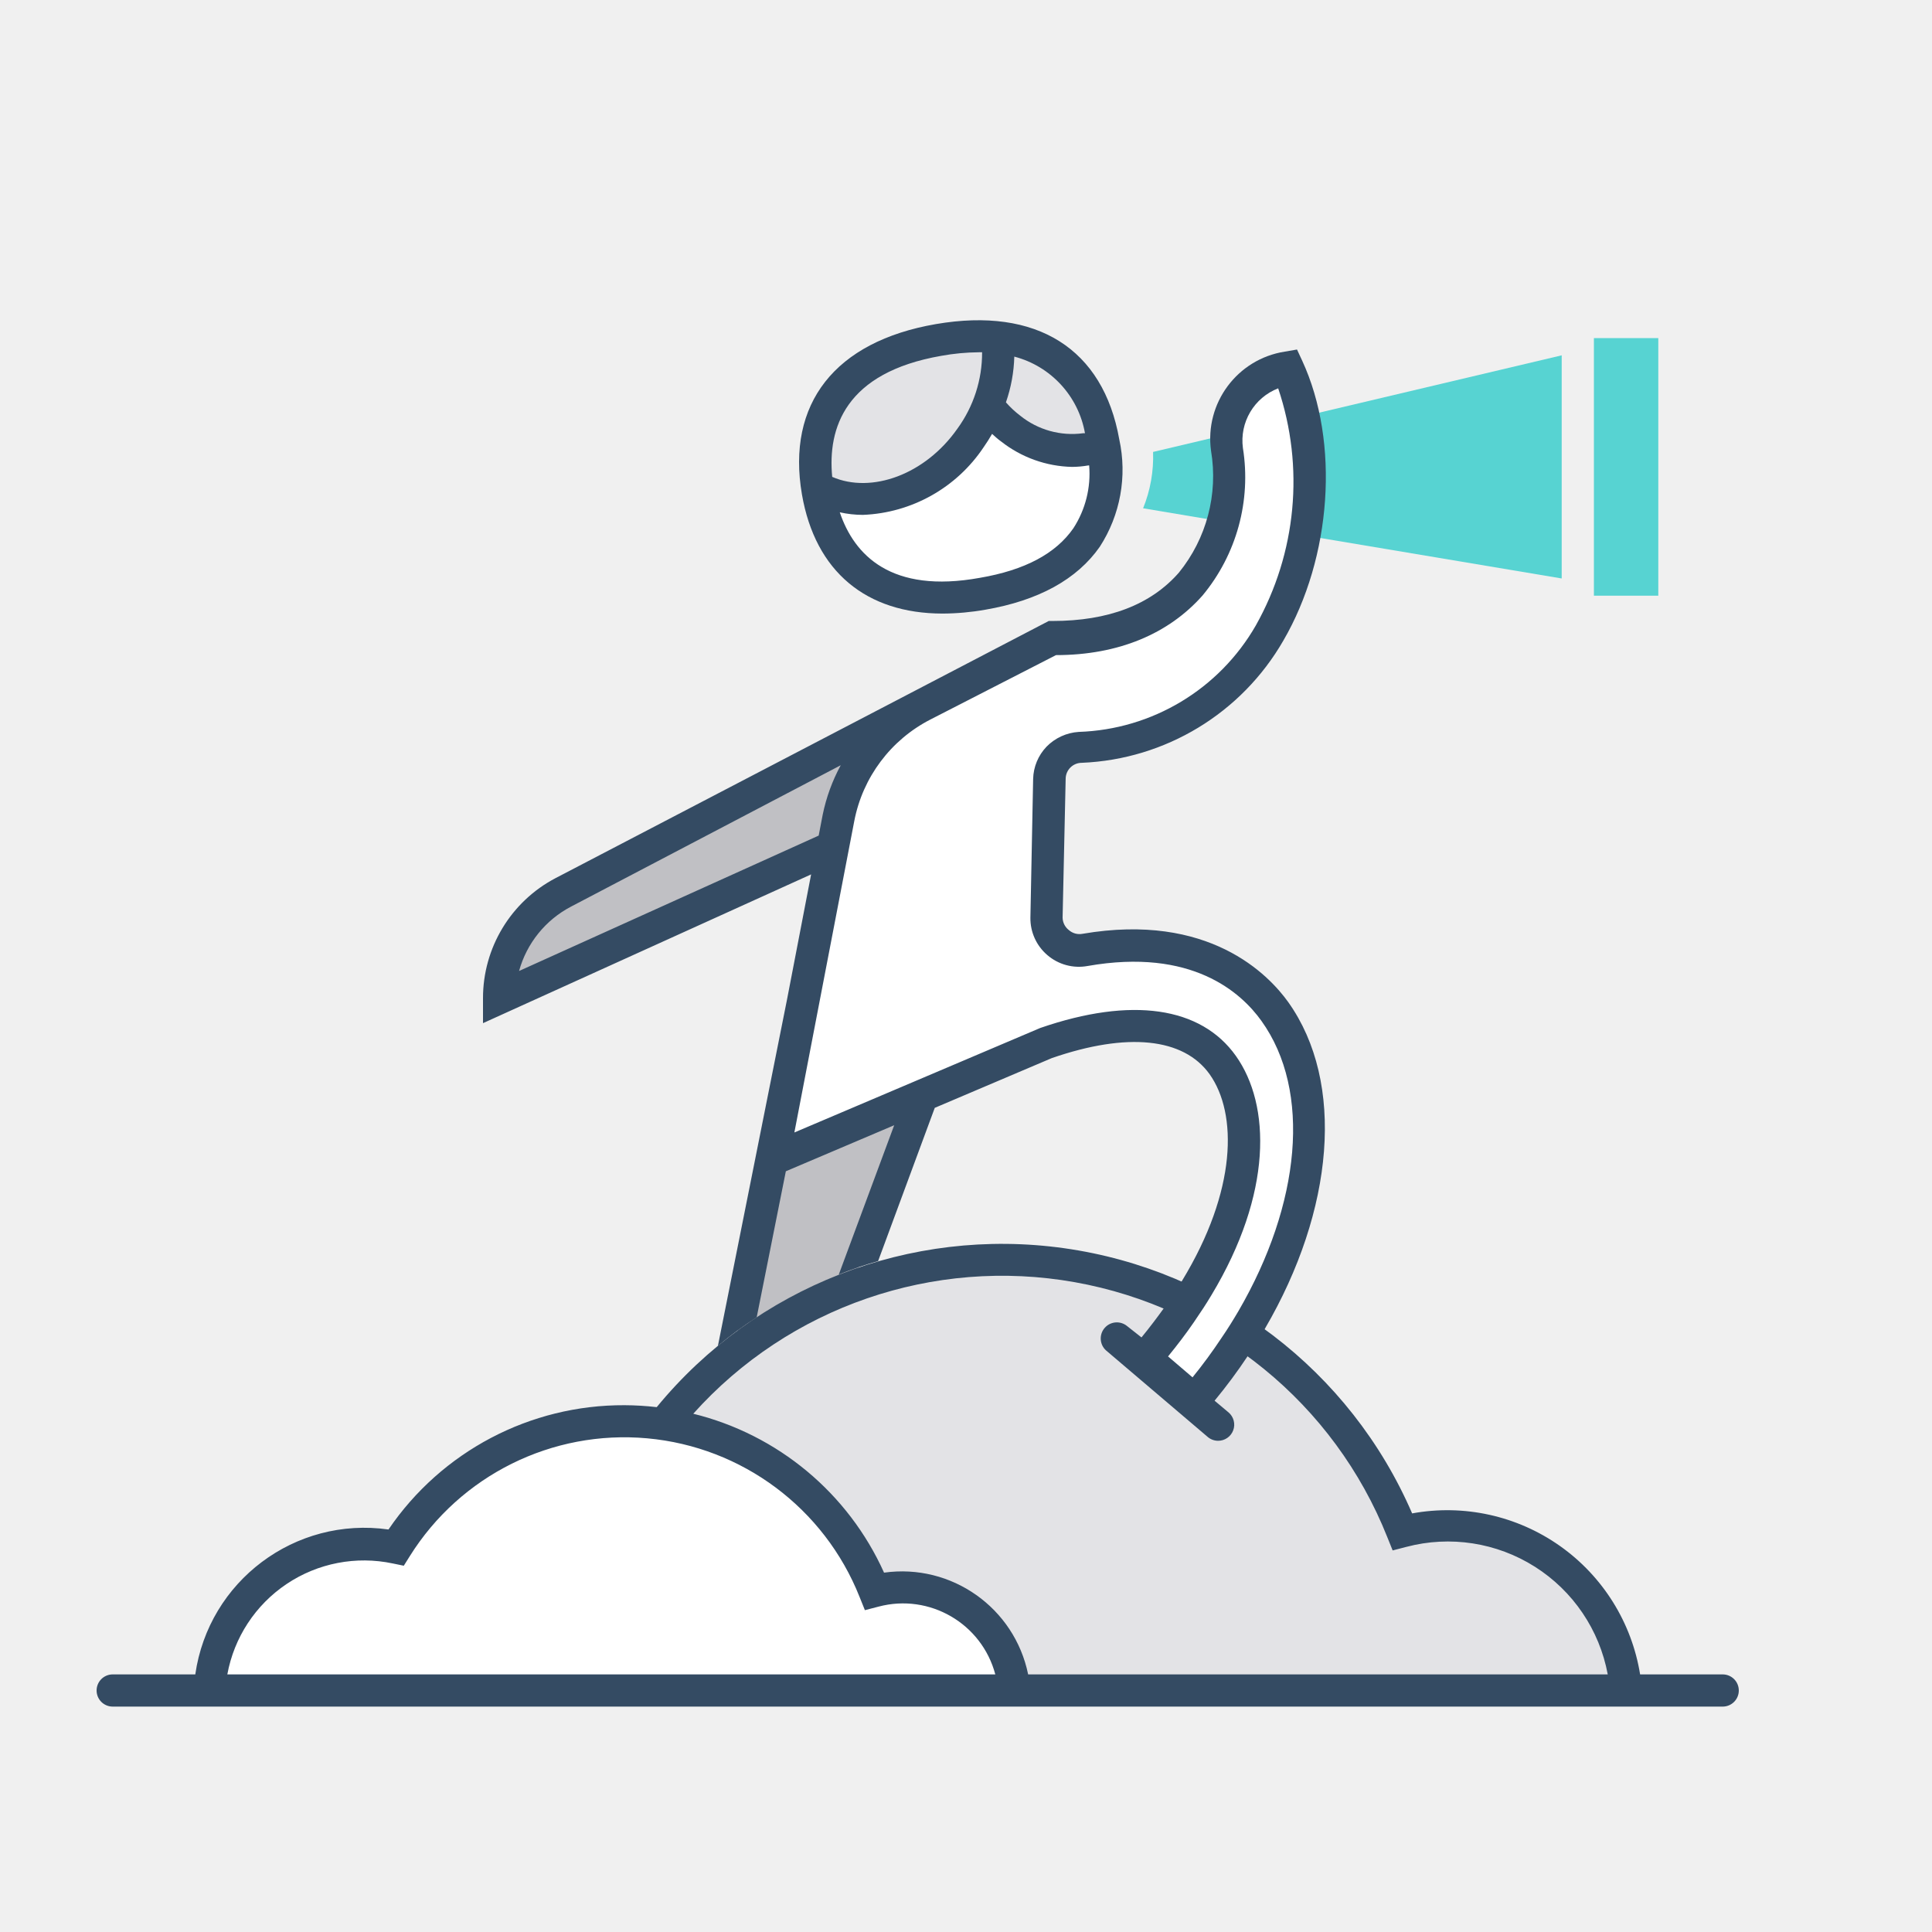
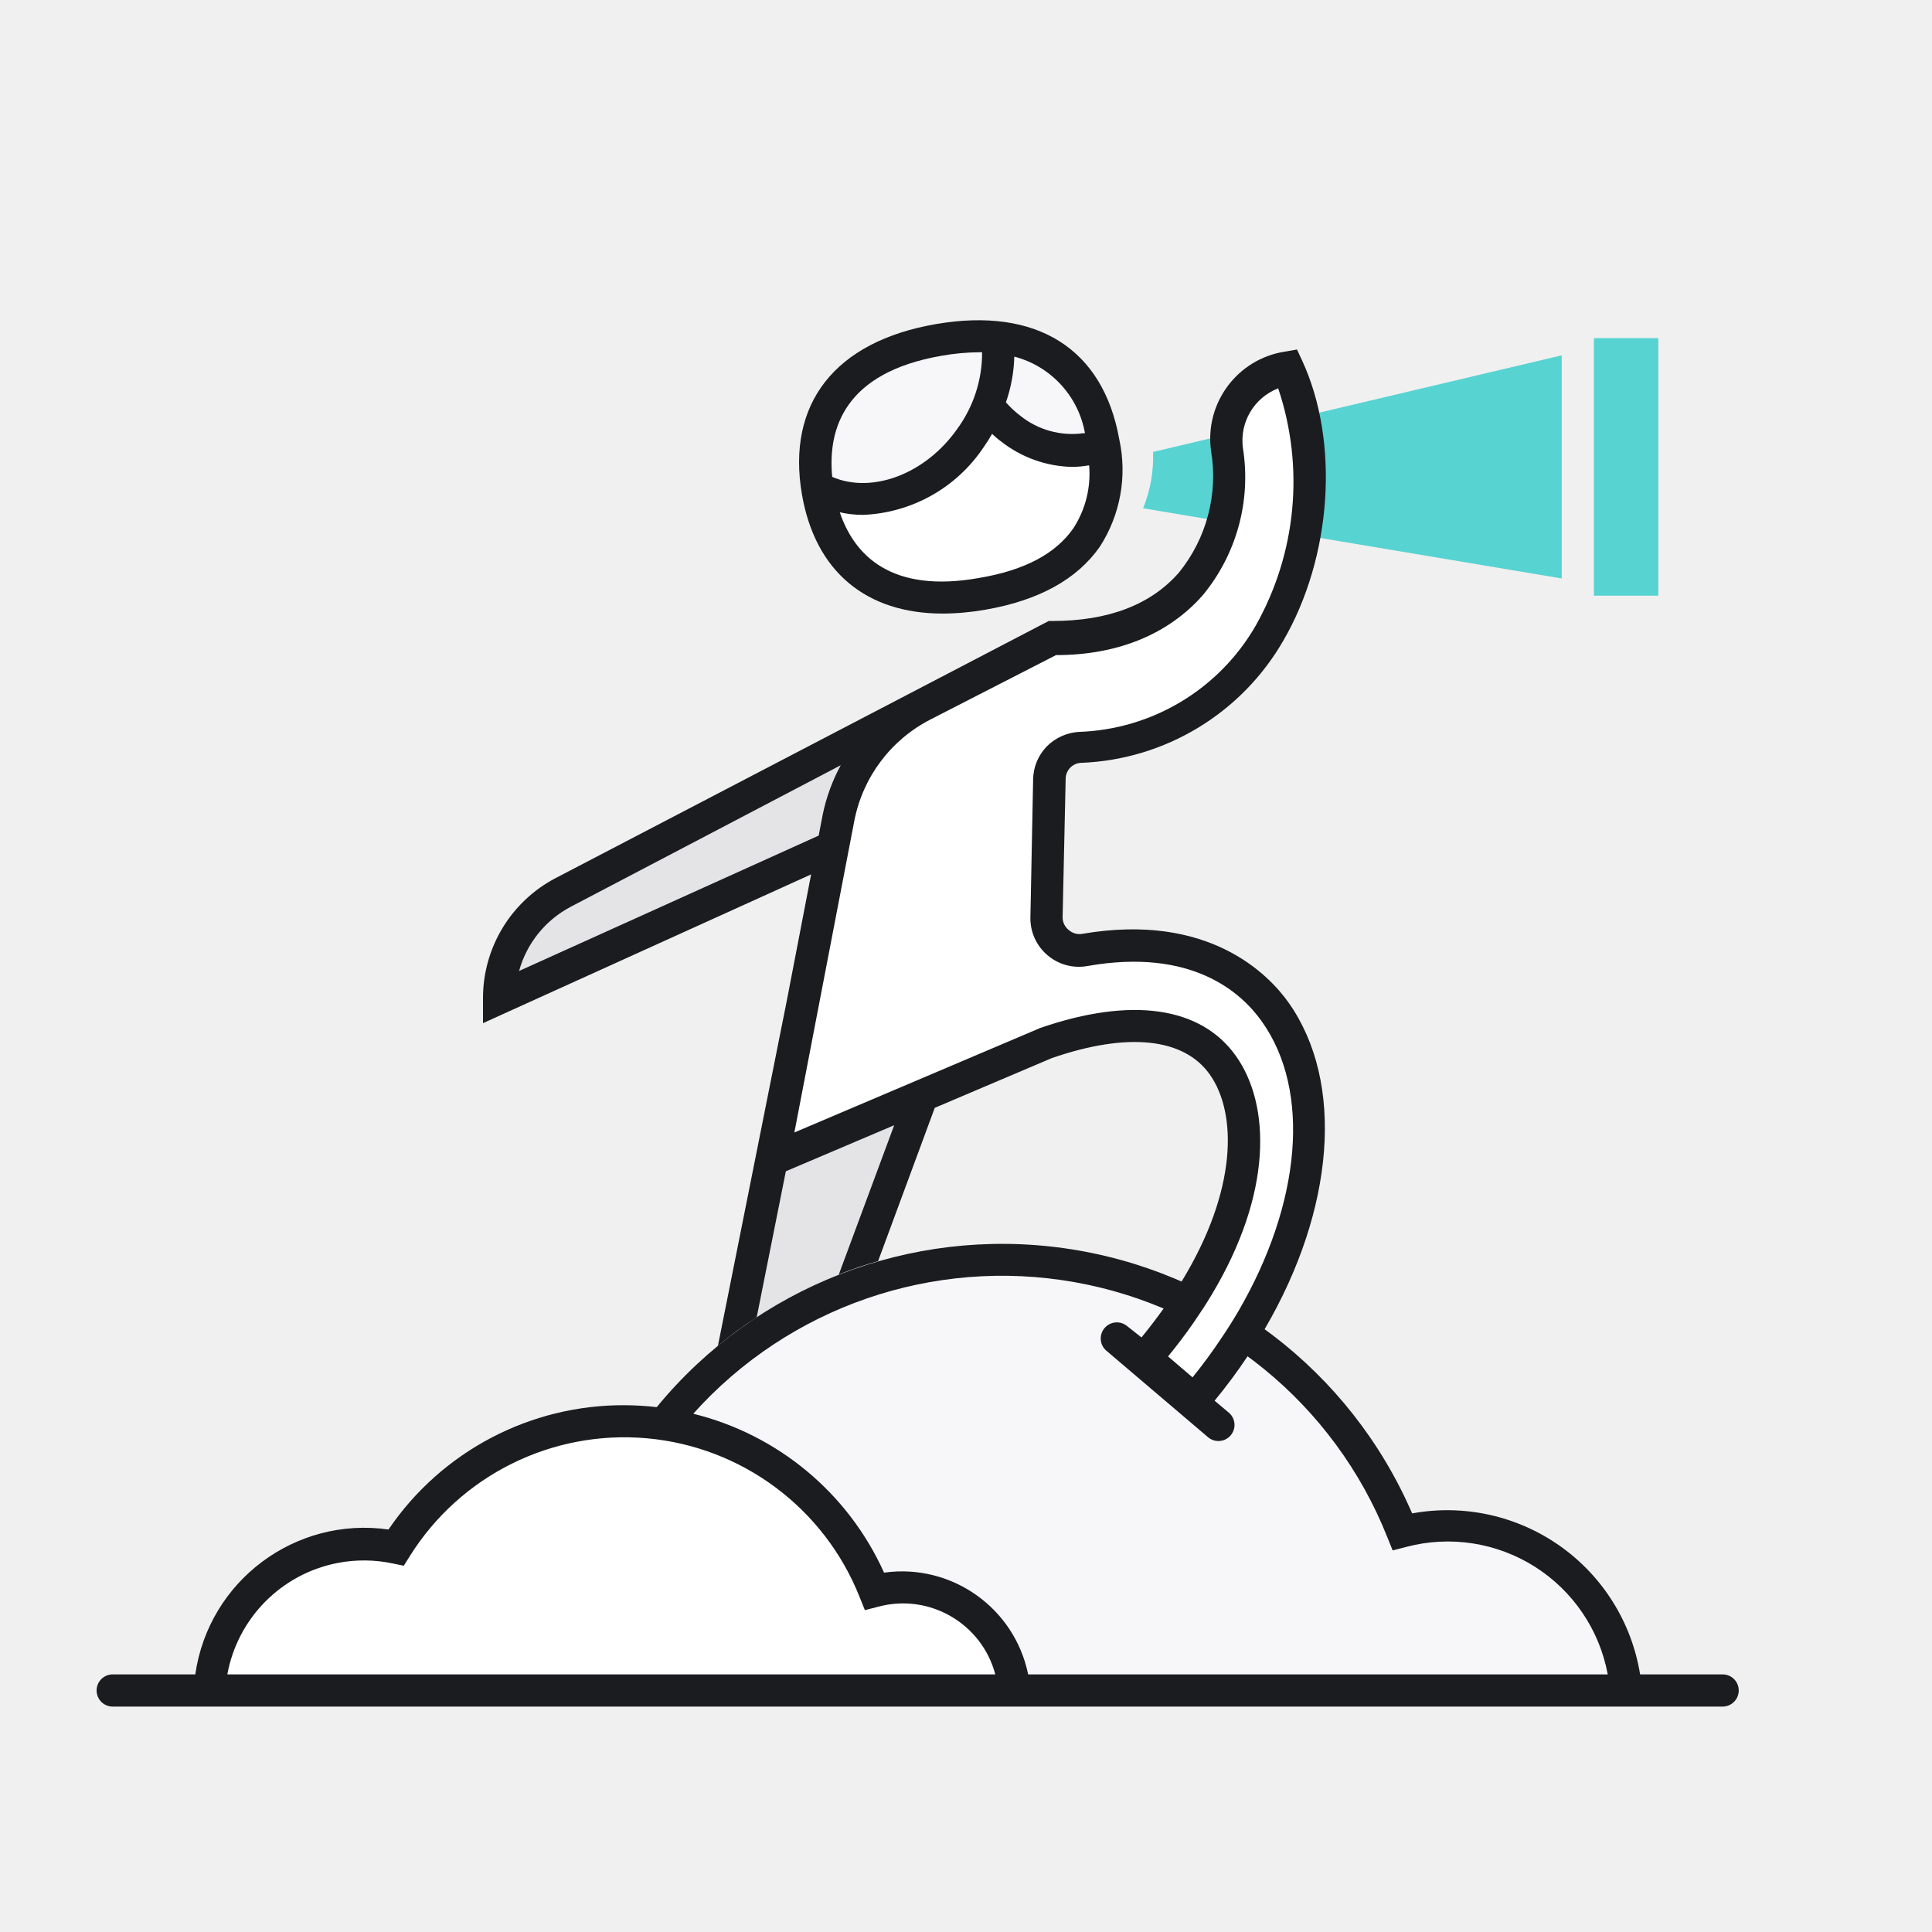
- <svg xmlns="http://www.w3.org/2000/svg" width="120" height="120" viewBox="0 0 120 120">
-   <g id="bounding">
-     <polyline points="0 0 120 0 120 120 0 120" fill="none" />
-   </g>
-   <g id="illu">
-     <path d="M68.39,27.49c-.86-5-4.54-7.3-10.09-6.34s-8.23,4.38-7.37,9.37c.74,4.25,3.51,6.56,7.74,6.56A13.8,13.8,0,0,0,61,36.86c2.93-.51,5.05-1.67,6.3-3.46A7.8,7.8,0,0,0,68.39,27.49Z" fill="#fff" />
-     <path d="M68.53,27.46c-.6-3.44-2.61-6.09-6.61-6.51h0a13.19,13.19,0,0,0-3.62.16C52,22.21,50.14,26,50.76,30.24c2.91,1.72,7.08.43,9.52-3a9.66,9.66,0,0,0,1.08-2,7.27,7.27,0,0,0,1.42,1.44,5.73,5.73,0,0,0,5.77.92Z" fill="#e3e3e6" />
-     <path d="M31,62,59.61,49,57.2,43.77,35,55.43A7.42,7.42,0,0,0,31,62Z" fill="#c0c0c4" />
-     <polygon points="49.89 62.18 44.64 88.49 49.89 88 58.67 64.28 49.89 62.18" fill="#c0c0c4" />
-     <path d="M101,105a11.1,11.1,0,0,0-13.89-9.89,26.76,26.76,0,0,0-47.54-4.3A15.4,15.4,0,0,0,21,105Z" fill="#e3e3e6" />
-     <path d="M63,105a6.94,6.94,0,0,0-8.68-6.18A16.72,16.72,0,0,0,24.6,96.13,9.62,9.62,0,0,0,13,105Z" fill="#fff" />
-     <path d="M71,31.57l26,4.36V22.07l-25.38,6A8.51,8.51,0,0,1,71,31.57Z" fill="#57d3d2" />
-     <rect x="99" y="21" width="4" height="16" fill="#57d3d2" />
-     <path d="M107,104h-5.13A12.13,12.13,0,0,0,87.71,94,27.75,27.75,0,0,0,40.79,87.4a18,18,0,0,0-2-.12A17.63,17.63,0,0,0,24.13,95a10.61,10.61,0,0,0-12,9H7a1,1,0,0,0,0,2H107a1,1,0,0,0,0-2Zm-92.88,0A8.63,8.63,0,0,1,24.4,97.11l.68.14.37-.59a15.72,15.72,0,0,1,27.94,2.53l.33.82.85-.22A5.93,5.93,0,0,1,61.82,104Zm49.74,0a8,8,0,0,0-8.95-6.32,17.61,17.61,0,0,0-11.85-9.87,25.75,25.75,0,0,1,43.11,7.67l.33.82.85-.22A10.1,10.1,0,0,1,99.86,104Z" fill="#344b63" />
-     <path d="M67.12,46.46C80.44,45.53,83.58,30.7,80,22.9h0a4.52,4.52,0,0,0-3.76,5c.72,5.3-2,11.72-10.86,11.72l-8,4.11a10,10,0,0,0-5.26,7L48,72l17-7.23c5.16-1.78,9-1.31,10.95,1.39,2.62,3.68,1.54,10.87-4.79,18.2l3,2.62c7.05-8.17,9.17-18.32,5-24.14C78,61.09,74.56,57.77,67.41,59A2,2,0,0,1,65,57l.18-8.61A2,2,0,0,1,67.12,46.46Z" fill="#fff" />
-     <path d="M67.24,58a1,1,0,0,1-.85-.23A1,1,0,0,1,66,57l.19-8.62a1,1,0,0,1,1-1,15.17,15.17,0,0,0,12.52-7.59c3-5.16,3.52-12.31,1.17-17.39l-.32-.69-.76.13a5.48,5.48,0,0,0-4.58,6.16,9.51,9.51,0,0,1-2,7.57c-1.75,2-4.39,3-7.84,3h-.24L34.51,54.54A8.41,8.41,0,0,0,30,62v1.55l20.38-9.24-1.5,7.79L44.59,83.6A22.54,22.54,0,0,1,47,81.82l1.81-9.07,6.73-2.86L52.1,79.16a23.37,23.37,0,0,1,2.44-.83l3.52-9.52,7.27-3.09c4.69-1.62,8.18-1.26,9.8,1,1.74,2.45,1.7,7.23-1.71,12.83-.34.56-.71,1.12-1.12,1.69s-.89,1.21-1.4,1.83L70,82.36a1,1,0,0,0-1.31,1.51L75,89.24a1,1,0,0,0,.65.25,1,1,0,0,0,.66-1.76L75.44,87a33.49,33.49,0,0,0,2.07-2.79c.38-.56.73-1.12,1.06-1.69,4.29-7.35,5-15.27,1.45-20.27C78.79,60.53,75.08,56.66,67.24,58Zm-35,2.31a6.45,6.45,0,0,1,3.23-4l16.75-8.78A11.11,11.11,0,0,0,51.1,50.6l-.25,1.3ZM76.93,81.42c-.33.56-.68,1.13-1.06,1.68-.55.83-1.15,1.65-1.8,2.45l-1.52-1.3c.58-.71,1.12-1.42,1.6-2.12s.76-1.13,1.09-1.68c3.81-6.33,3.69-11.82,1.52-14.87s-6.47-3.69-12.15-1.73L49.34,70.34,53.06,51a9,9,0,0,1,4.73-6.31l7.8-4c3.89,0,7-1.33,9.1-3.7a11.5,11.5,0,0,0,2.51-9.16,3.48,3.48,0,0,1,2.19-3.71A18.2,18.2,0,0,1,78,38.85,13.18,13.18,0,0,1,67,45.46a3.07,3.07,0,0,0-2,.92,3,3,0,0,0-.83,2L64,57a3,3,0,0,0,1.05,2.32,3,3,0,0,0,2.5.68c6.48-1.14,9.54,1.65,10.8,3.41C81.48,67.77,80.78,74.79,76.93,81.42Z" fill="#344b63" />
-     <path d="M69.52,27.29c-1-5.63-5.12-8.24-11.39-7.16s-9.29,4.94-8.32,10.58c.83,4.8,4,7.4,8.74,7.4a15.58,15.58,0,0,0,2.65-.24c3.31-.57,5.7-1.89,7.11-3.91A8.81,8.81,0,0,0,69.52,27.29Zm-2.13-.38-.12,0a5.13,5.13,0,0,1-3.9-1.09,6,6,0,0,1-.89-.83A9.38,9.38,0,0,0,63,22.15,6,6,0,0,1,67.39,26.91ZM58.47,22.1a13.69,13.69,0,0,1,2.33-.22H61a8,8,0,0,1-1.53,4.74c-2,2.86-5.34,4.06-7.78,3C51.4,26.6,52.48,23.14,58.47,22.1Zm8.2,10.71c-1.09,1.57-3,2.6-5.81,3.08-5.51,1-7.8-1.41-8.7-4.07a6.6,6.6,0,0,0,1.44.16,9.46,9.46,0,0,0,7.5-4.21q.28-.4.52-.82c.18.16.36.33.56.47A7.39,7.39,0,0,0,66.59,29a6.06,6.06,0,0,0,1-.09l.06,0A6.22,6.22,0,0,1,66.67,32.81Z" fill="#344b63" />
-   </g>
+ <svg xmlns="http://www.w3.org/2000/svg" width="120" height="120" fill="none">
+   <path d="M68.39 27.49c-.86-5-4.54-7.3-10.09-6.34s-8.23 4.38-7.37 9.37c.74 4.25 3.51 6.56 7.74 6.56.782-.007 1.561-.08 2.33-.22 2.93-.51 5.05-1.67 6.3-3.46a7.8 7.8 0 0 0 1.09-5.91Z" fill="#fff" />
+   <path d="M68.53 27.46c-.6-3.44-2.61-6.09-6.61-6.51a13.193 13.193 0 0 0-3.62.16c-6.3 1.1-8.16 4.89-7.54 9.13 2.91 1.72 7.08.43 9.52-3 .438-.621.8-1.293 1.08-2a7.27 7.27 0 0 0 1.42 1.44 5.73 5.73 0 0 0 5.77.92l-.02-.14Z" fill="#F7F7FA" />
+   <path d="m31 62 28.61-13-2.41-5.23L35 55.43A7.42 7.42 0 0 0 31 62Zm18.89.18-5.25 26.31 5.25-.49 8.78-23.72-8.78-2.1Z" fill="#E4E4E6" />
+   <path d="M101 105a11.11 11.11 0 0 0-4.63-8.197 11.1 11.1 0 0 0-9.26-1.693 26.76 26.76 0 0 0-47.54-4.3A15.4 15.4 0 0 0 21 105h80Z" fill="#F7F7FA" />
+   <path d="M63 105a6.942 6.942 0 0 0-8.68-6.18 16.72 16.72 0 0 0-29.72-2.69A9.618 9.618 0 0 0 13 105h50Z" fill="#fff" />
+   <path d="m71 31.57 26 4.36V22.07l-25.38 6a8.51 8.51 0 0 1-.62 3.5ZM99 21h4v16h-4V21Z" fill="#57D3D2" />
+   <path d="M107 104h-5.13a12.124 12.124 0 0 0-4.978-7.977A12.132 12.132 0 0 0 87.71 94a27.75 27.75 0 0 0-46.92-6.6 18.015 18.015 0 0 0-2-.12A17.63 17.63 0 0 0 24.13 95a10.61 10.61 0 0 0-12 9H7a.998.998 0 0 0-1 1 1.001 1.001 0 0 0 1 1h100a1.002 1.002 0 0 0 .707-1.707A.997.997 0 0 0 107 104Zm-92.88 0a8.633 8.633 0 0 1 6.853-6.922 8.63 8.63 0 0 1 3.427.032l.68.14.37-.59a15.72 15.72 0 0 1 27.94 2.53l.33.82.85-.22a5.93 5.93 0 0 1 7.25 4.21h-47.7Zm49.74 0a7.998 7.998 0 0 0-8.95-6.32 17.61 17.61 0 0 0-11.85-9.87 25.75 25.75 0 0 1 43.11 7.67l.33.82.85-.22A10.1 10.1 0 0 1 99.86 104h-36Z" fill="#1A1C20" />
+   <path d="M67.12 46.46C80.44 45.53 83.58 30.7 80 22.9a4.52 4.52 0 0 0-3.76 5c.72 5.3-2 11.72-10.86 11.72l-8 4.11a10 10 0 0 0-5.26 7L48 72l17-7.23c5.16-1.78 9-1.31 10.95 1.39 2.62 3.68 1.54 10.87-4.79 18.2l3 2.62c7.05-8.17 9.17-18.32 5-24.14-1.16-1.75-4.6-5.07-11.75-3.84A2 2 0 0 1 65 57l.18-8.61a2 2 0 0 1 1.94-1.93Z" fill="#fff" />
+   <path d="M67.24 58a1.002 1.002 0 0 1-.85-.23A1 1 0 0 1 66 57l.19-8.62a1 1 0 0 1 1-1 15.17 15.17 0 0 0 12.52-7.59c3-5.16 3.52-12.31 1.17-17.39l-.32-.69-.76.13A5.48 5.48 0 0 0 75.22 28a9.511 9.511 0 0 1-2 7.57c-1.75 2-4.39 3-7.84 3h-.24L34.51 54.54A8.41 8.41 0 0 0 30 62v1.55l20.38-9.24-1.5 7.79-4.29 21.5A22.532 22.532 0 0 1 47 81.82l1.81-9.07 6.73-2.86-3.44 9.27a23.333 23.333 0 0 1 2.44-.83l3.52-9.52 7.27-3.09c4.69-1.62 8.18-1.26 9.8 1 1.74 2.45 1.7 7.23-1.71 12.83-.34.56-.71 1.12-1.12 1.69-.41.57-.89 1.21-1.4 1.83l-.9-.71a1 1 0 0 0-1.31 1.51L75 89.24a1 1 0 1 0 1.31-1.51l-.87-.73a33.519 33.519 0 0 0 2.07-2.79c.38-.56.73-1.12 1.06-1.69 4.29-7.35 5-15.27 1.45-20.27-1.23-1.72-4.94-5.59-12.78-4.25Zm-35 2.31a6.451 6.451 0 0 1 3.23-4l16.75-8.78a11.11 11.11 0 0 0-1.12 3.07l-.25 1.3-18.61 8.41Zm44.69 21.11c-.33.56-.68 1.13-1.06 1.68-.55.83-1.15 1.65-1.8 2.45l-1.52-1.3c.58-.71 1.12-1.42 1.6-2.12.48-.7.76-1.13 1.09-1.68 3.81-6.33 3.69-11.82 1.52-14.87-2.17-3.05-6.47-3.69-12.15-1.73l-15.27 6.49L53.06 51a9 9 0 0 1 4.73-6.31l7.8-4c3.89 0 7-1.33 9.1-3.7a11.5 11.5 0 0 0 2.51-9.16 3.48 3.48 0 0 1 2.19-3.71A18.2 18.2 0 0 1 78 38.85a13.18 13.18 0 0 1-11 6.61 3.07 3.07 0 0 0-2 .92 3 3 0 0 0-.83 2L64 57a3 3 0 0 0 1.05 2.32 3 3 0 0 0 2.5.68c6.48-1.14 9.54 1.65 10.8 3.41 3.13 4.36 2.43 11.38-1.42 18.01Z" fill="#1A1C20" />
+   <path d="M69.52 27.29c-1-5.63-5.12-8.24-11.39-7.16-6.27 1.08-9.29 4.94-8.32 10.58.83 4.8 4 7.4 8.74 7.4a15.564 15.564 0 0 0 2.65-.24c3.31-.57 5.7-1.89 7.11-3.91a8.81 8.81 0 0 0 1.21-6.67Zm-2.13-.38h-.12a5.129 5.129 0 0 1-3.9-1.09 5.994 5.994 0 0 1-.89-.83 9.38 9.38 0 0 0 .52-2.84 6 6 0 0 1 4.39 4.76Zm-8.92-4.81c.769-.14 1.549-.213 2.33-.22h.2a8 8 0 0 1-1.53 4.74c-2 2.86-5.34 4.06-7.78 3-.29-3.02.79-6.48 6.78-7.52Zm8.2 10.71c-1.09 1.57-3 2.6-5.81 3.08-5.51 1-7.8-1.41-8.7-4.07.473.106.956.16 1.44.16a9.46 9.46 0 0 0 7.5-4.21c.187-.267.36-.54.52-.82.18.16.36.33.56.47A7.389 7.389 0 0 0 66.59 29c.335-.002.67-.032 1-.09h.06a6.22 6.22 0 0 1-.98 3.9Z" fill="#1A1C20" />
</svg>
